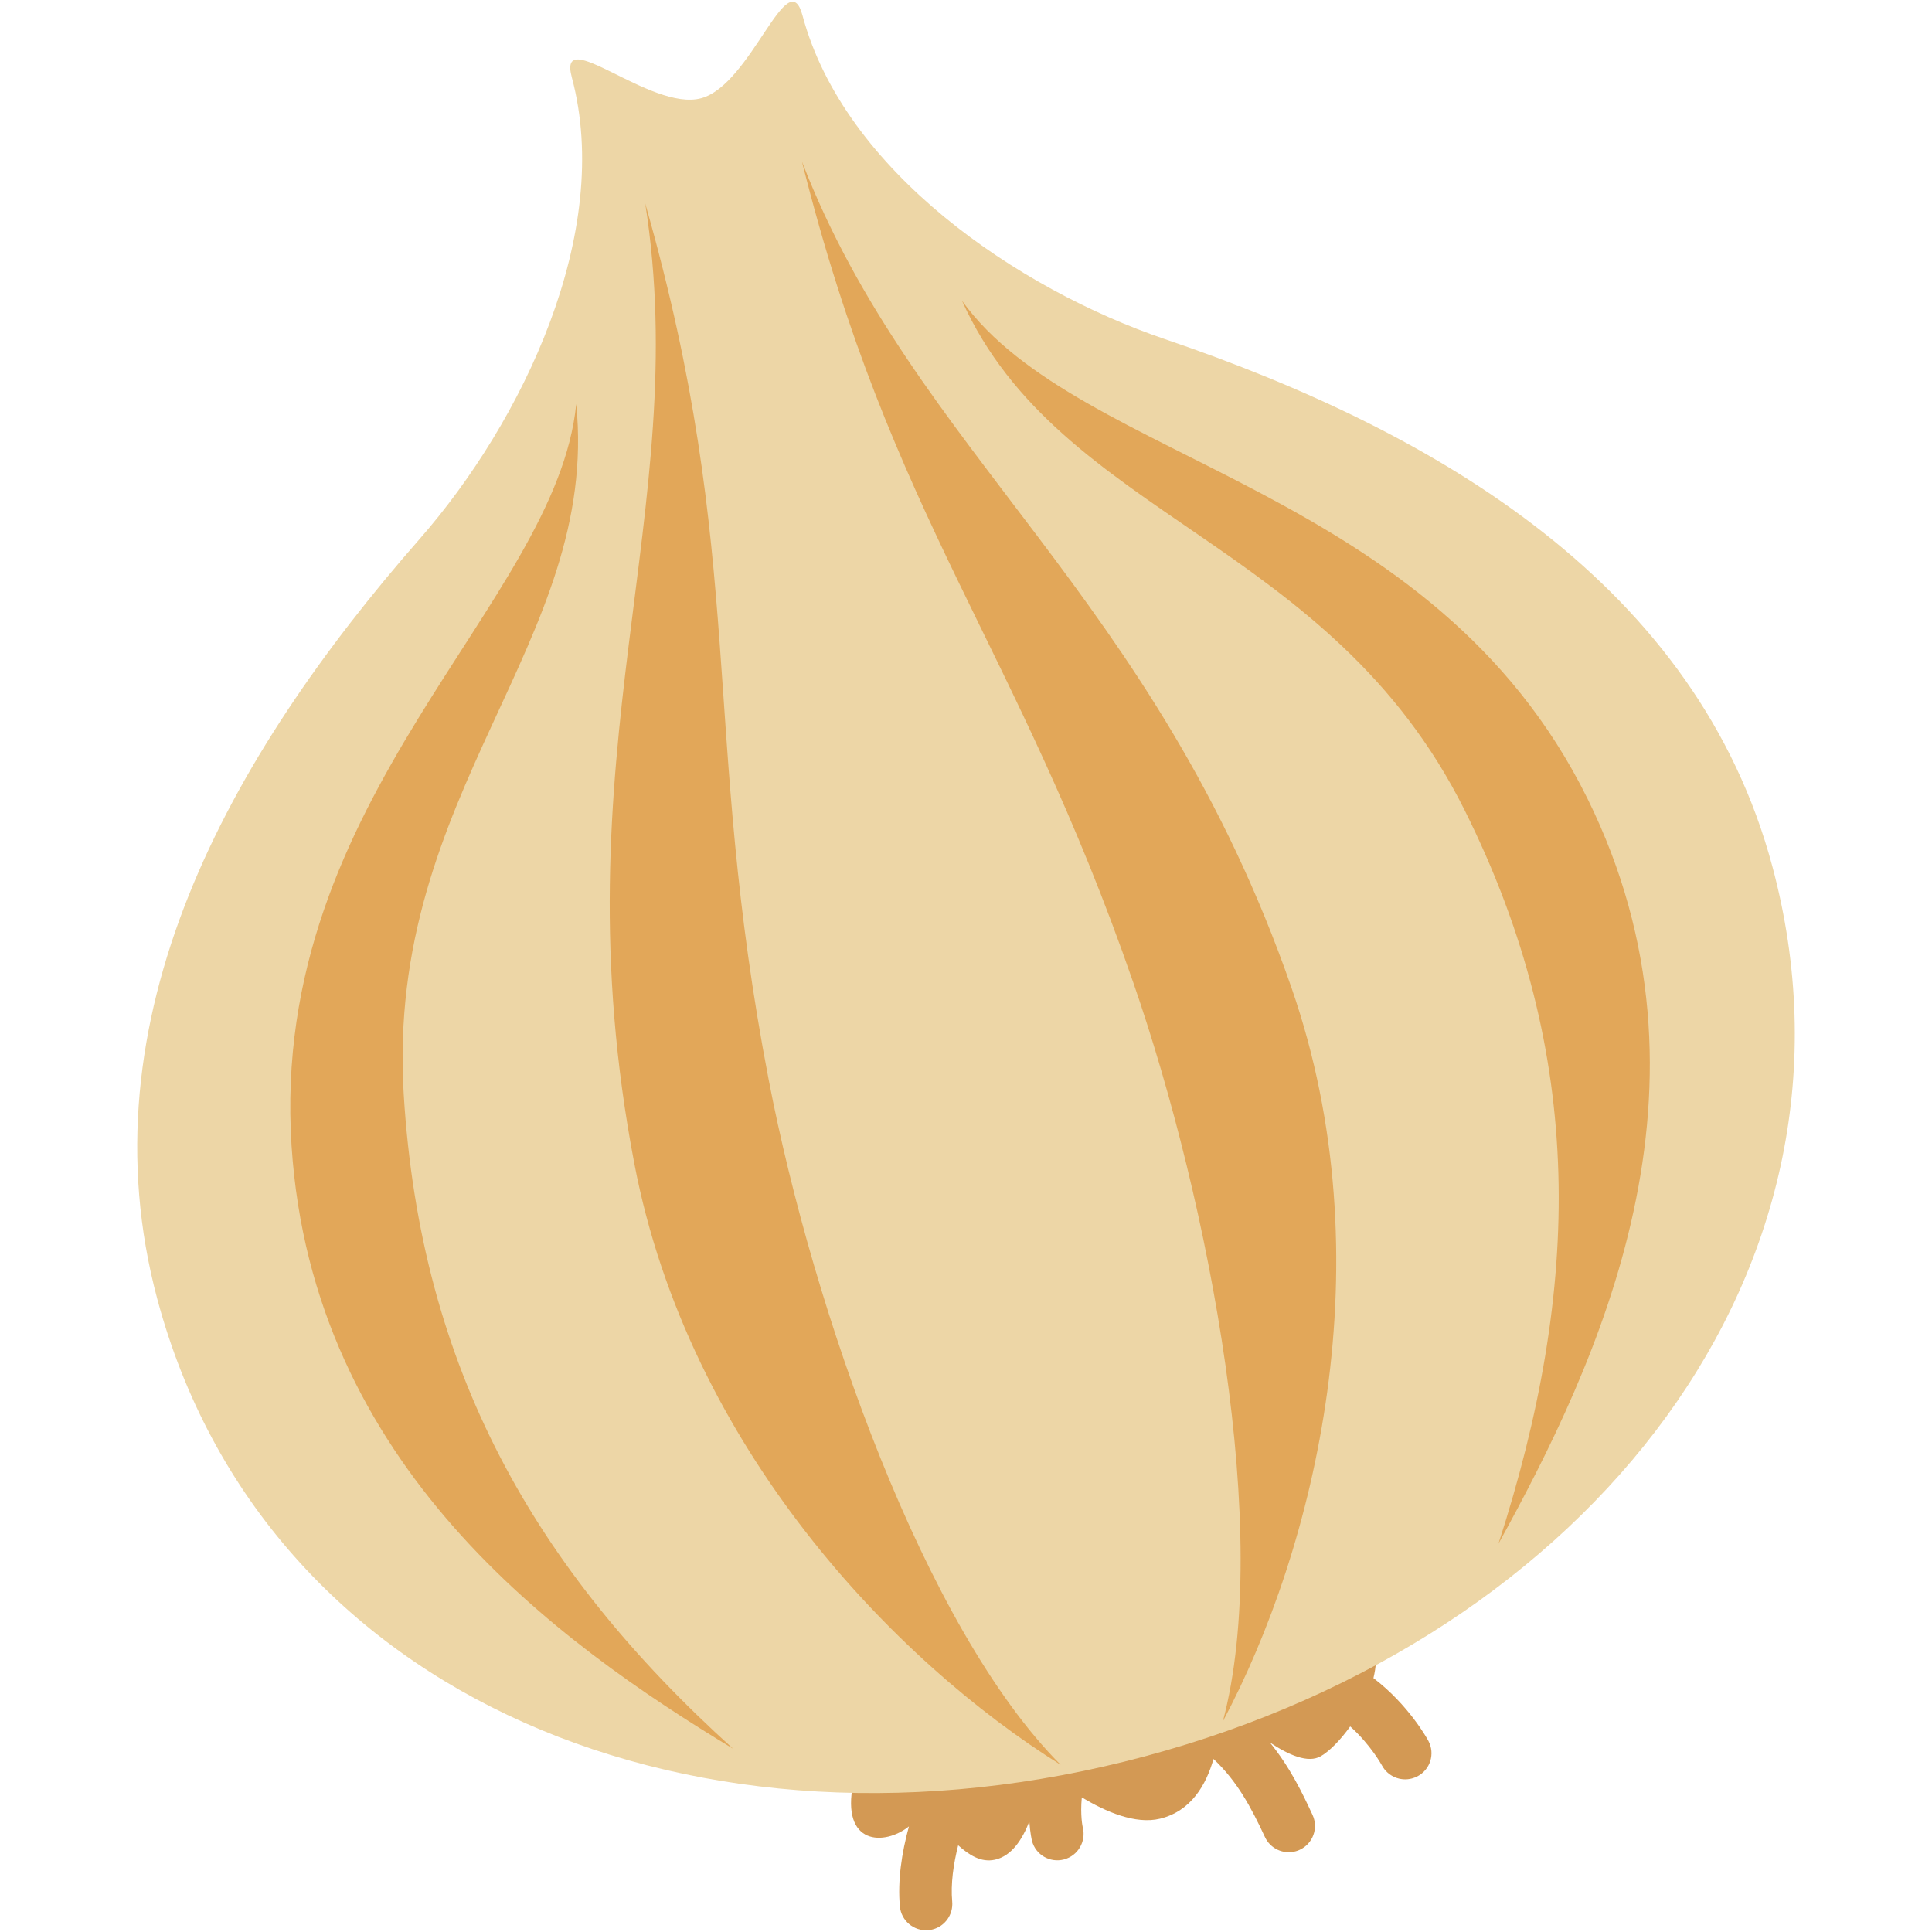
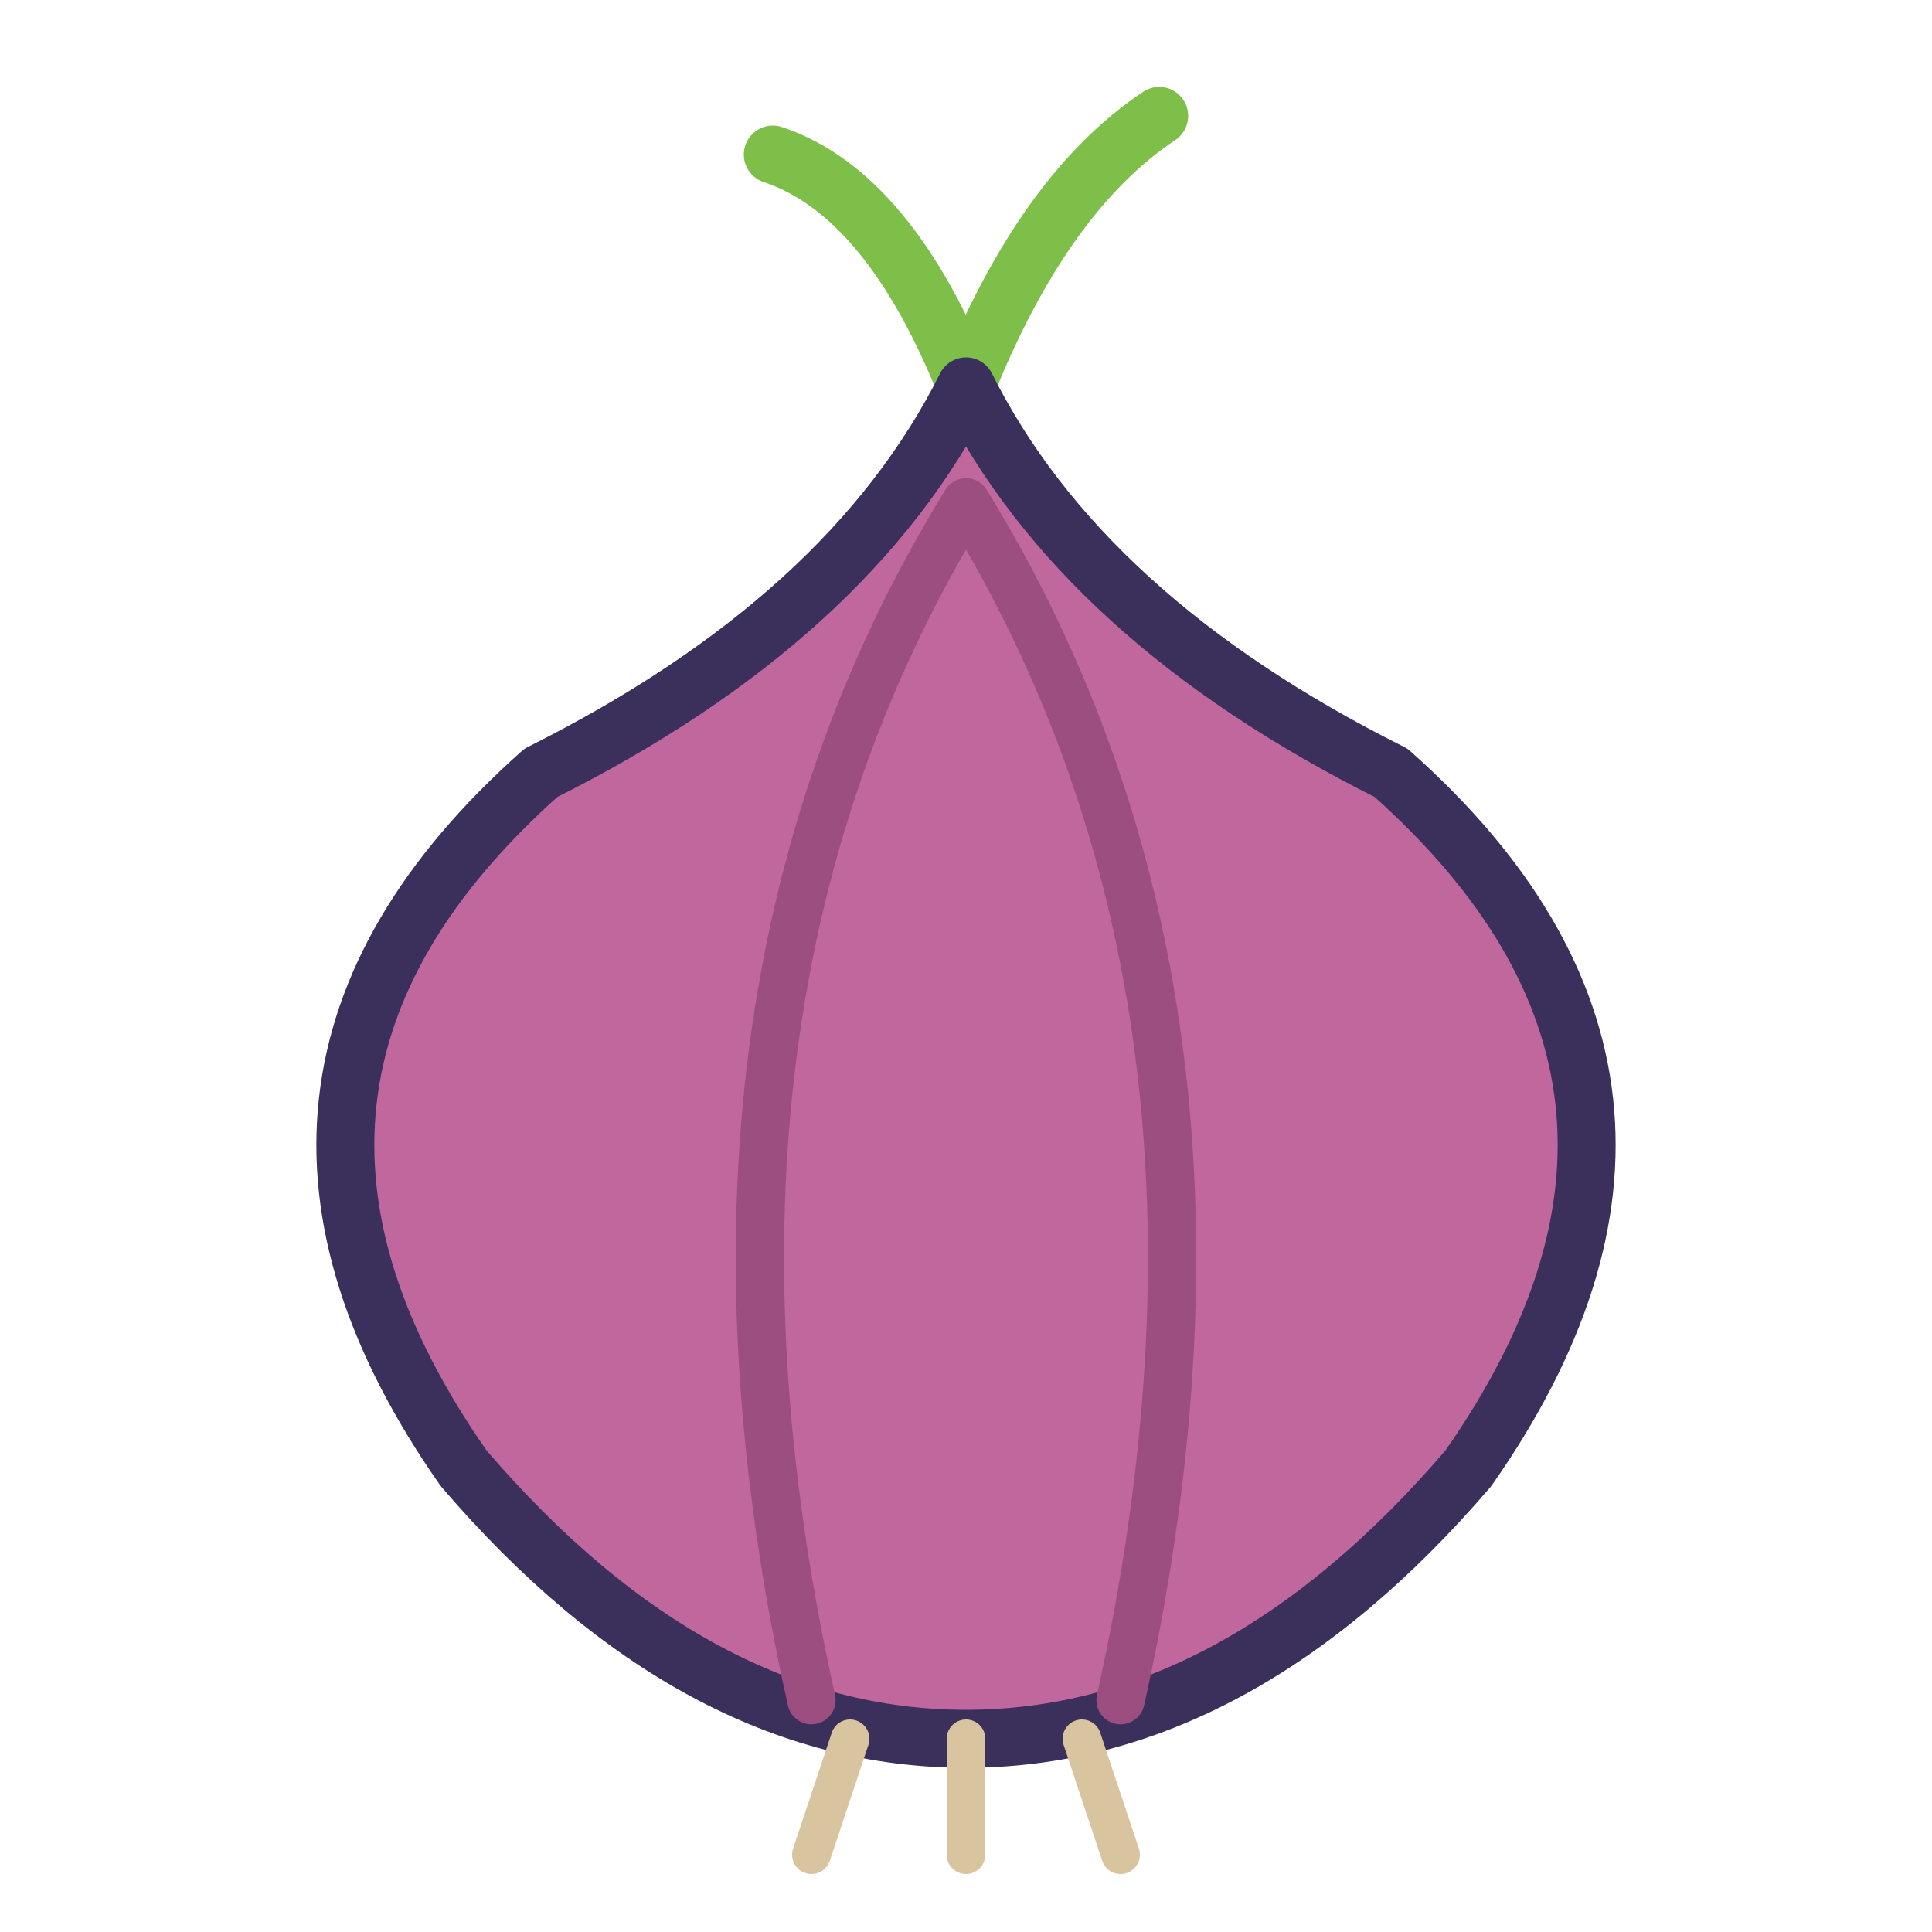
- <svg xmlns="http://www.w3.org/2000/svg" viewBox="0 0 36 36" preserveAspectRatio="xMidYMid meet">
-   <path fill="#D39954" d="M26.617 32.441c-.02-.039-.373-.678-1.025-1.172.103-.421.056-.835-.307-1.103-.9-.662-8.82.226-9.386 3.057-.234 1.171.588 1.171 1.038.809-.137.499-.212 1.011-.169 1.49.024.269.261.467.531.444.029-.002.057-.007.084-.015.225-.06.381-.275.36-.516-.03-.334.022-.694.111-1.051.201.18.424.327.686.269.312-.07.51-.378.64-.712.015.212.046.348.05.363.069.259.333.411.593.345l.006-.002c.257-.069.411-.333.348-.591-.004-.017-.051-.229-.019-.565.442.267 1 .509 1.457.398.581-.142.859-.631.997-1.113.439.412.698.895.958 1.454.101.219.344.327.569.267.028-.007.054-.016.08-.029.246-.113.352-.405.238-.65-.185-.399-.414-.88-.793-1.348.346.231.711.393.95.253.166-.097.364-.302.545-.553.377.336.589.721.592.727.11.204.344.3.559.242.035-.009.069-.023.103-.04.239-.126.33-.419.204-.658z" />
-   <path fill="#EDD6A6" d="M21.708 6.32c-2.741-.932-5.978-3.134-6.754-6.03-.273-1.02-.952 1.29-1.891 1.541-.939.252-2.682-1.409-2.408-.389.776 2.896-.926 6.422-2.834 8.599-3.575 4.08-6.287 8.95-4.89 14.165 2 7.465 10.1 10.746 18.41 8.519s13.684-9.118 11.684-16.582c-1.398-5.215-6.182-8.077-11.317-9.823z" />
-   <path fill="#E2A759" d="M13.66 32.585c-3.296-1.993-7.838-5.273-8.227-11.23-.425-6.519 4.936-10.098 5.304-13.826.444 4.428-3.559 7.236-3.214 12.866.313 5.101 2.429 8.841 6.137 12.19z" />
-   <path fill="#E2A759" d="M19.764 32.885c-3.097-1.934-6.932-5.916-7.944-11.203-1.457-7.611 1.103-12.145.203-17.89 1.897 6.644 1.034 9.757 2.302 16.336.825 4.282 2.9 10.213 5.439 12.757zm8.158-4.121c1.858-3.374 4.302-8.526 1.66-13.88-2.891-5.858-9.474-6.237-11.657-9.281 1.829 4.057 6.85 4.447 9.367 9.495 2.28 4.574 2.166 8.912.63 13.666z" />
-   <path fill="#E2A759" d="M22.786 32.076c1.715-3.223 3.045-8.589 1.278-13.674-2.543-7.32-7.027-9.966-9.121-15.392 1.679 6.703 3.983 8.966 6.174 15.298 1.427 4.12 2.596 10.295 1.669 13.768z" />
+ <svg xmlns="http://www.w3.org/2000/svg" viewBox="0 0 100 100" data-bare="1">
+   <path d="M50 20 Q46 10 40 8 M50 20 Q54 10 60 6" fill="none" stroke="#7EBF4A" stroke-width="3" stroke-linecap="round" stroke-linejoin="round" />
+   <path d="M50 20 Q56 32 72 40 Q90 56 76 76 Q64 90 50 90 Q36 90 24 76 Q10 56 28 40 Q44 32 50 20Z" fill="#C0679E" stroke="#3B2F5B" stroke-width="3" stroke-linejoin="round" stroke-linecap="round" />
+   <path d="M50 26 Q34 52 42 88 M50 26 Q66 52 58 88" fill="none" stroke="#9C4E80" stroke-width="2.5" stroke-linecap="round" stroke-linejoin="round" />
+   <path d="M44 90 L42 96 M50 90 V96 M56 90 L58 96" fill="none" stroke="#D9C4A0" stroke-width="2" stroke-linecap="round" stroke-linejoin="round" />
</svg>
